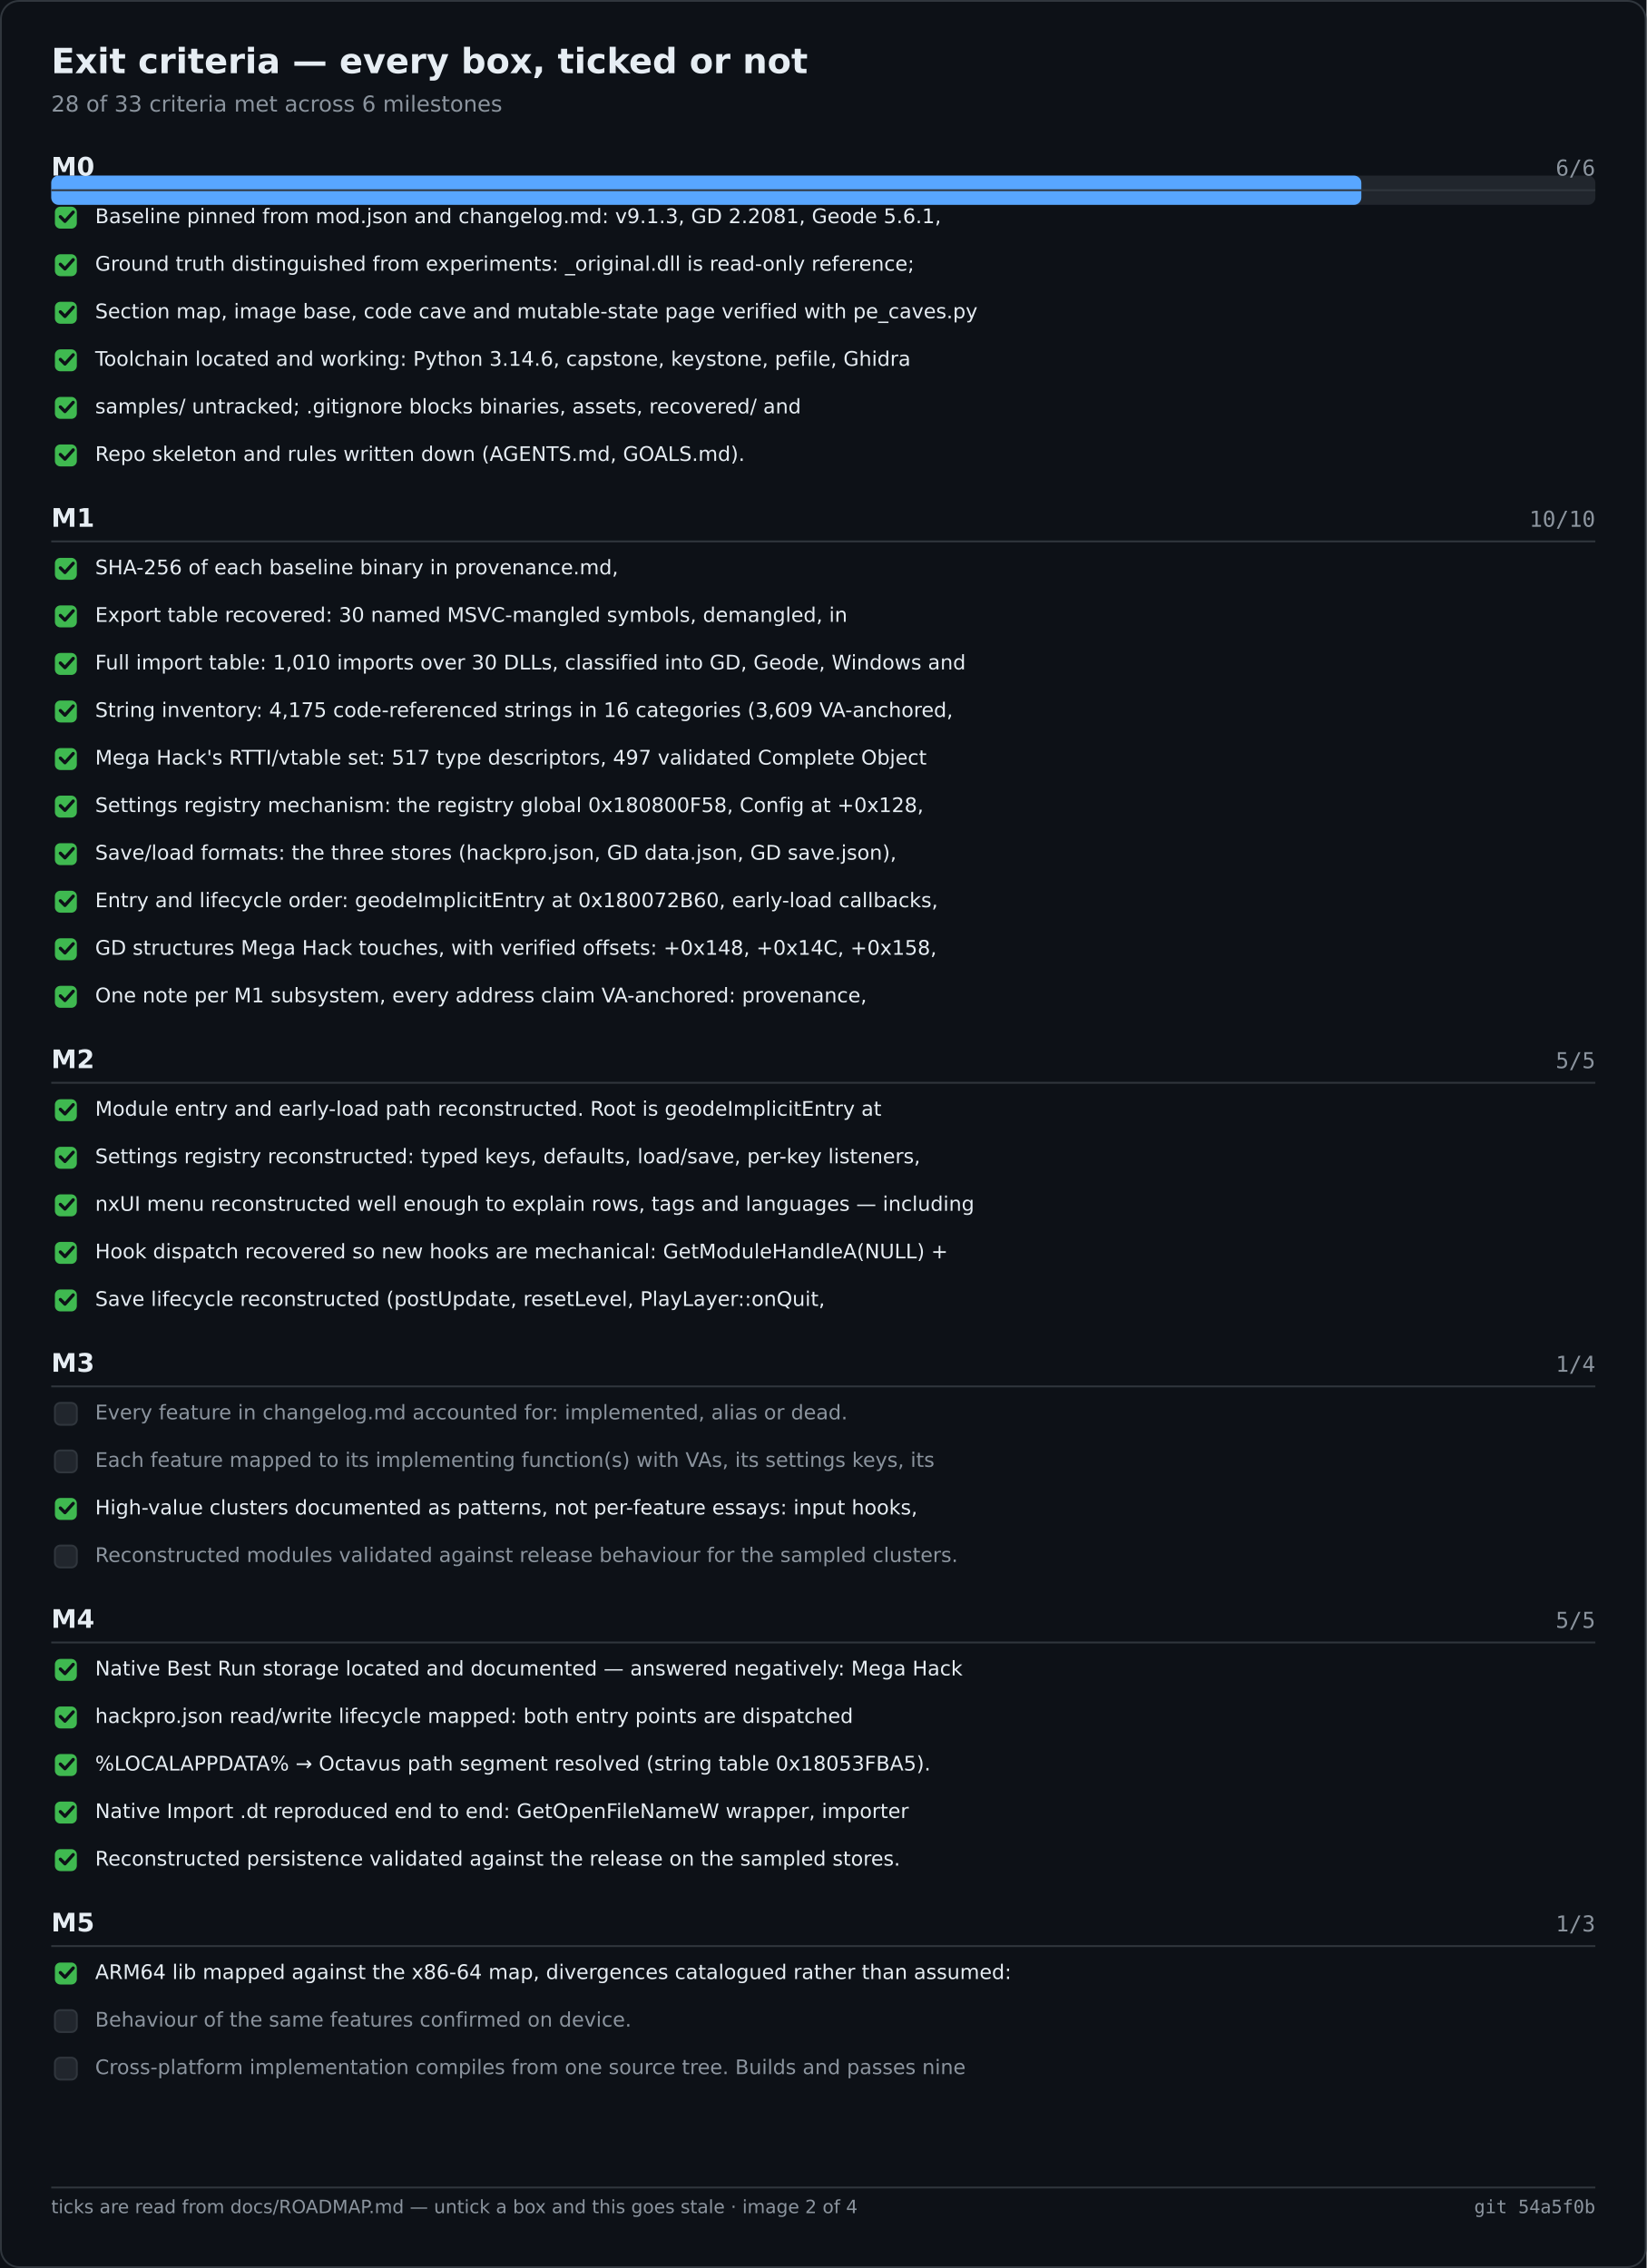
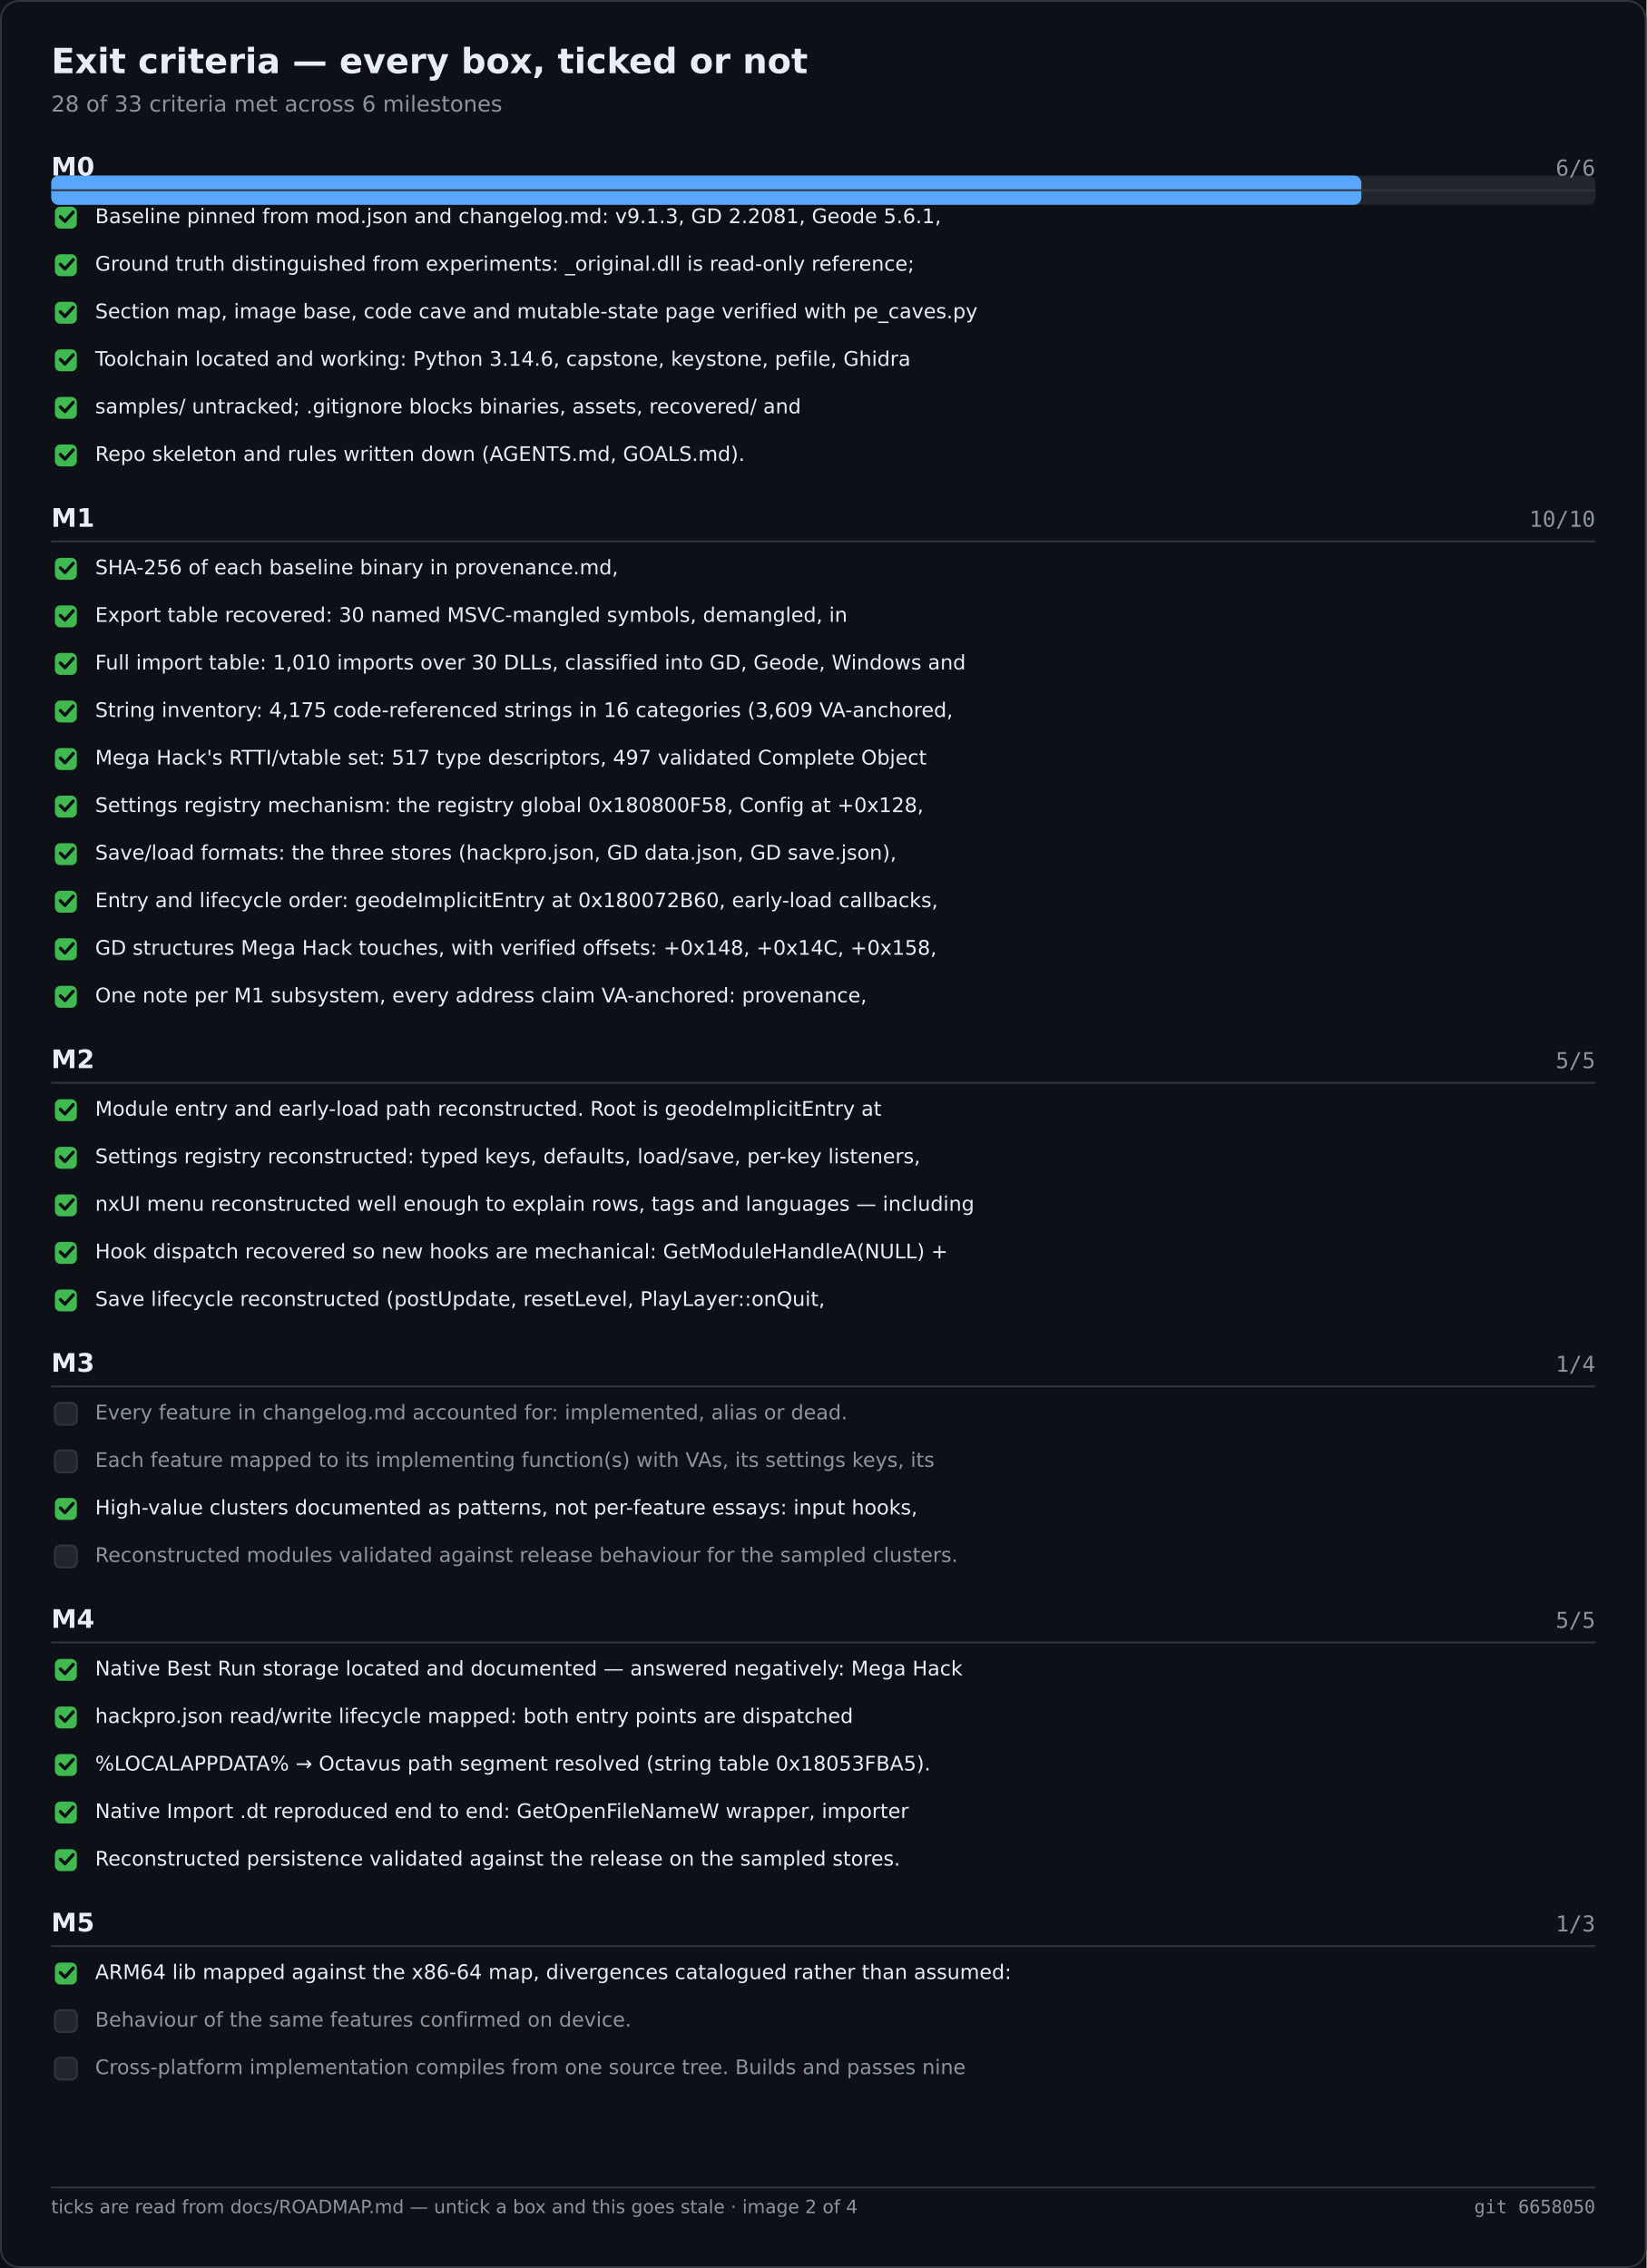
<svg xmlns="http://www.w3.org/2000/svg" width="900" height="1240" viewBox="0 0 900 1240" role="img" aria-label="Exit criteria — every box, ticked or not">
  <rect width="900" height="1240" fill="#0d1117" />
  <rect x="0.5" y="0.5" width="899" height="1239" fill="none" stroke="#30363d" rx="10" />
  <text x="28" y="40" font-family="Segoe UI,DejaVu Sans,Helvetica,sans-serif" font-size="19" font-weight="600" fill="#e6edf3">Exit criteria — every box, ticked or not</text>
  <text x="28" y="61" font-family="Segoe UI,DejaVu Sans,Helvetica,sans-serif" font-size="12" fill="#8b949e">28 of 33 criteria met across 6 milestones</text>
  <rect x="28.0" y="96.0" width="844.0" height="16.0" fill="#21262d" rx="4" />
  <rect x="28.0" y="96.0" width="716.1" height="16.0" fill="#58a6ff" rx="4" />
  <text x="28.0" y="96.0" font-family="Segoe UI,DejaVu Sans,Helvetica,sans-serif" font-size="14" fill="#e6edf3" font-weight="600">M0</text>
  <text x="872.0" y="96.0" font-family="Cascadia Mono,Consolas,DejaVu Sans Mono,monospace" font-size="12" fill="#8b949e" text-anchor="end">6/6</text>
  <text x="28.0" y="288.0" font-family="Segoe UI,DejaVu Sans,Helvetica,sans-serif" font-size="14" fill="#e6edf3" font-weight="600">M1</text>
  <text x="872.0" y="288.0" font-family="Cascadia Mono,Consolas,DejaVu Sans Mono,monospace" font-size="12" fill="#8b949e" text-anchor="end">10/10</text>
  <text x="28.0" y="584.0" font-family="Segoe UI,DejaVu Sans,Helvetica,sans-serif" font-size="14" fill="#e6edf3" font-weight="600">M2</text>
  <text x="872.0" y="584.0" font-family="Cascadia Mono,Consolas,DejaVu Sans Mono,monospace" font-size="12" fill="#8b949e" text-anchor="end">5/5</text>
  <text x="28.0" y="750.0" font-family="Segoe UI,DejaVu Sans,Helvetica,sans-serif" font-size="14" fill="#e6edf3" font-weight="600">M3</text>
  <text x="872.0" y="750.0" font-family="Cascadia Mono,Consolas,DejaVu Sans Mono,monospace" font-size="12" fill="#8b949e" text-anchor="end">1/4</text>
  <text x="28.0" y="890.0" font-family="Segoe UI,DejaVu Sans,Helvetica,sans-serif" font-size="14" fill="#e6edf3" font-weight="600">M4</text>
  <text x="872.0" y="890.0" font-family="Cascadia Mono,Consolas,DejaVu Sans Mono,monospace" font-size="12" fill="#8b949e" text-anchor="end">5/5</text>
  <text x="28.0" y="1056.0" font-family="Segoe UI,DejaVu Sans,Helvetica,sans-serif" font-size="14" fill="#e6edf3" font-weight="600">M5</text>
  <text x="872.0" y="1056.0" font-family="Cascadia Mono,Consolas,DejaVu Sans Mono,monospace" font-size="12" fill="#8b949e" text-anchor="end">1/3</text>
  <line x1="28.0" y1="104.0" x2="872.0" y2="104.0" stroke="#30363d" stroke-width="1" />
  <rect x="30.0" y="113.0" width="12.0" height="12.0" fill="#3fb950" rx="3" />
  <path d="M33 118.5 l2.5 2.5 l4.5 -5" fill="none" stroke="#0d1117" stroke-width="1.8" stroke-linecap="round" stroke-linejoin="round" />
  <text x="52.0" y="122.0" font-family="Segoe UI,DejaVu Sans,Helvetica,sans-serif" font-size="11" fill="#e6edf3">Baseline pinned from mod.json and changelog.md: v9.1.3, GD 2.2081, Geode 5.6.1,</text>
  <rect x="30.0" y="139.0" width="12.0" height="12.0" fill="#3fb950" rx="3" />
  <path d="M33 144.5 l2.5 2.5 l4.5 -5" fill="none" stroke="#0d1117" stroke-width="1.8" stroke-linecap="round" stroke-linejoin="round" />
  <text x="52.0" y="148.0" font-family="Segoe UI,DejaVu Sans,Helvetica,sans-serif" font-size="11" fill="#e6edf3">Ground truth distinguished from experiments: _original.dll is read-only reference;</text>
  <rect x="30.0" y="165.0" width="12.0" height="12.0" fill="#3fb950" rx="3" />
  <path d="M33 170.5 l2.5 2.5 l4.5 -5" fill="none" stroke="#0d1117" stroke-width="1.8" stroke-linecap="round" stroke-linejoin="round" />
  <text x="52.0" y="174.0" font-family="Segoe UI,DejaVu Sans,Helvetica,sans-serif" font-size="11" fill="#e6edf3">Section map, image base, code cave and mutable-state page verified with pe_caves.py</text>
  <rect x="30.0" y="191.0" width="12.0" height="12.0" fill="#3fb950" rx="3" />
  <path d="M33 196.5 l2.5 2.5 l4.5 -5" fill="none" stroke="#0d1117" stroke-width="1.8" stroke-linecap="round" stroke-linejoin="round" />
  <text x="52.0" y="200.0" font-family="Segoe UI,DejaVu Sans,Helvetica,sans-serif" font-size="11" fill="#e6edf3">Toolchain located and working: Python 3.14.6, capstone, keystone, pefile, Ghidra</text>
  <rect x="30.0" y="217.0" width="12.0" height="12.0" fill="#3fb950" rx="3" />
  <path d="M33 222.5 l2.5 2.5 l4.5 -5" fill="none" stroke="#0d1117" stroke-width="1.8" stroke-linecap="round" stroke-linejoin="round" />
  <text x="52.0" y="226.0" font-family="Segoe UI,DejaVu Sans,Helvetica,sans-serif" font-size="11" fill="#e6edf3">samples/ untracked; .gitignore blocks binaries, assets, recovered/ and</text>
  <rect x="30.0" y="243.0" width="12.0" height="12.0" fill="#3fb950" rx="3" />
  <path d="M33 248.5 l2.5 2.5 l4.5 -5" fill="none" stroke="#0d1117" stroke-width="1.8" stroke-linecap="round" stroke-linejoin="round" />
  <text x="52.0" y="252.0" font-family="Segoe UI,DejaVu Sans,Helvetica,sans-serif" font-size="11" fill="#e6edf3">Repo skeleton and rules written down (AGENTS.md, GOALS.md).</text>
  <line x1="28.0" y1="296.0" x2="872.0" y2="296.0" stroke="#30363d" stroke-width="1" />
  <rect x="30.0" y="305.0" width="12.0" height="12.0" fill="#3fb950" rx="3" />
  <path d="M33 310.5 l2.5 2.5 l4.5 -5" fill="none" stroke="#0d1117" stroke-width="1.8" stroke-linecap="round" stroke-linejoin="round" />
  <text x="52.0" y="314.0" font-family="Segoe UI,DejaVu Sans,Helvetica,sans-serif" font-size="11" fill="#e6edf3">SHA-256 of each baseline binary in provenance.md,</text>
  <rect x="30.0" y="331.0" width="12.0" height="12.0" fill="#3fb950" rx="3" />
  <path d="M33 336.5 l2.5 2.5 l4.5 -5" fill="none" stroke="#0d1117" stroke-width="1.8" stroke-linecap="round" stroke-linejoin="round" />
  <text x="52.0" y="340.0" font-family="Segoe UI,DejaVu Sans,Helvetica,sans-serif" font-size="11" fill="#e6edf3">Export table recovered: 30 named MSVC-mangled symbols, demangled, in</text>
  <rect x="30.0" y="357.0" width="12.0" height="12.0" fill="#3fb950" rx="3" />
  <path d="M33 362.5 l2.5 2.5 l4.5 -5" fill="none" stroke="#0d1117" stroke-width="1.8" stroke-linecap="round" stroke-linejoin="round" />
  <text x="52.0" y="366.0" font-family="Segoe UI,DejaVu Sans,Helvetica,sans-serif" font-size="11" fill="#e6edf3">Full import table: 1,010 imports over 30 DLLs, classified into GD, Geode, Windows and</text>
  <rect x="30.0" y="383.0" width="12.0" height="12.0" fill="#3fb950" rx="3" />
  <path d="M33 388.5 l2.5 2.5 l4.5 -5" fill="none" stroke="#0d1117" stroke-width="1.8" stroke-linecap="round" stroke-linejoin="round" />
  <text x="52.0" y="392.0" font-family="Segoe UI,DejaVu Sans,Helvetica,sans-serif" font-size="11" fill="#e6edf3">String inventory: 4,175 code-referenced strings in 16 categories (3,609 VA-anchored,</text>
  <rect x="30.0" y="409.0" width="12.0" height="12.0" fill="#3fb950" rx="3" />
  <path d="M33 414.5 l2.5 2.5 l4.5 -5" fill="none" stroke="#0d1117" stroke-width="1.8" stroke-linecap="round" stroke-linejoin="round" />
  <text x="52.0" y="418.0" font-family="Segoe UI,DejaVu Sans,Helvetica,sans-serif" font-size="11" fill="#e6edf3">Mega Hack's RTTI/vtable set: 517 type descriptors, 497 validated Complete Object</text>
  <rect x="30.0" y="435.0" width="12.0" height="12.0" fill="#3fb950" rx="3" />
  <path d="M33 440.5 l2.5 2.5 l4.5 -5" fill="none" stroke="#0d1117" stroke-width="1.8" stroke-linecap="round" stroke-linejoin="round" />
  <text x="52.0" y="444.0" font-family="Segoe UI,DejaVu Sans,Helvetica,sans-serif" font-size="11" fill="#e6edf3">Settings registry mechanism: the registry global 0x180800F58, Config at +0x128,</text>
  <rect x="30.0" y="461.0" width="12.0" height="12.0" fill="#3fb950" rx="3" />
  <path d="M33 466.5 l2.5 2.5 l4.5 -5" fill="none" stroke="#0d1117" stroke-width="1.8" stroke-linecap="round" stroke-linejoin="round" />
  <text x="52.0" y="470.0" font-family="Segoe UI,DejaVu Sans,Helvetica,sans-serif" font-size="11" fill="#e6edf3">Save/load formats: the three stores (hackpro.json, GD data.json, GD save.json),</text>
  <rect x="30.0" y="487.0" width="12.0" height="12.0" fill="#3fb950" rx="3" />
  <path d="M33 492.5 l2.5 2.5 l4.5 -5" fill="none" stroke="#0d1117" stroke-width="1.8" stroke-linecap="round" stroke-linejoin="round" />
  <text x="52.0" y="496.0" font-family="Segoe UI,DejaVu Sans,Helvetica,sans-serif" font-size="11" fill="#e6edf3">Entry and lifecycle order: geodeImplicitEntry at 0x180072B60, early-load callbacks,</text>
  <rect x="30.0" y="513.0" width="12.0" height="12.0" fill="#3fb950" rx="3" />
  <path d="M33 518.5 l2.5 2.5 l4.5 -5" fill="none" stroke="#0d1117" stroke-width="1.8" stroke-linecap="round" stroke-linejoin="round" />
  <text x="52.0" y="522.0" font-family="Segoe UI,DejaVu Sans,Helvetica,sans-serif" font-size="11" fill="#e6edf3">GD structures Mega Hack touches, with verified offsets: +0x148, +0x14C, +0x158,</text>
  <rect x="30.0" y="539.0" width="12.0" height="12.0" fill="#3fb950" rx="3" />
  <path d="M33 544.5 l2.5 2.5 l4.5 -5" fill="none" stroke="#0d1117" stroke-width="1.8" stroke-linecap="round" stroke-linejoin="round" />
  <text x="52.0" y="548.0" font-family="Segoe UI,DejaVu Sans,Helvetica,sans-serif" font-size="11" fill="#e6edf3">One note per M1 subsystem, every address claim VA-anchored: provenance,</text>
  <line x1="28.0" y1="592.0" x2="872.0" y2="592.0" stroke="#30363d" stroke-width="1" />
  <rect x="30.0" y="601.0" width="12.0" height="12.0" fill="#3fb950" rx="3" />
  <path d="M33 606.5 l2.5 2.5 l4.5 -5" fill="none" stroke="#0d1117" stroke-width="1.8" stroke-linecap="round" stroke-linejoin="round" />
  <text x="52.0" y="610.0" font-family="Segoe UI,DejaVu Sans,Helvetica,sans-serif" font-size="11" fill="#e6edf3">Module entry and early-load path reconstructed. Root is geodeImplicitEntry at</text>
  <rect x="30.0" y="627.0" width="12.0" height="12.0" fill="#3fb950" rx="3" />
  <path d="M33 632.5 l2.5 2.5 l4.5 -5" fill="none" stroke="#0d1117" stroke-width="1.8" stroke-linecap="round" stroke-linejoin="round" />
  <text x="52.0" y="636.0" font-family="Segoe UI,DejaVu Sans,Helvetica,sans-serif" font-size="11" fill="#e6edf3">Settings registry reconstructed: typed keys, defaults, load/save, per-key listeners,</text>
  <rect x="30.0" y="653.0" width="12.0" height="12.0" fill="#3fb950" rx="3" />
  <path d="M33 658.5 l2.5 2.5 l4.5 -5" fill="none" stroke="#0d1117" stroke-width="1.8" stroke-linecap="round" stroke-linejoin="round" />
  <text x="52.0" y="662.0" font-family="Segoe UI,DejaVu Sans,Helvetica,sans-serif" font-size="11" fill="#e6edf3">nxUI menu reconstructed well enough to explain rows, tags and languages — including</text>
  <rect x="30.0" y="679.0" width="12.0" height="12.0" fill="#3fb950" rx="3" />
  <path d="M33 684.5 l2.5 2.5 l4.5 -5" fill="none" stroke="#0d1117" stroke-width="1.8" stroke-linecap="round" stroke-linejoin="round" />
  <text x="52.0" y="688.0" font-family="Segoe UI,DejaVu Sans,Helvetica,sans-serif" font-size="11" fill="#e6edf3">Hook dispatch recovered so new hooks are mechanical: GetModuleHandleA(NULL) +</text>
  <rect x="30.0" y="705.0" width="12.0" height="12.0" fill="#3fb950" rx="3" />
  <path d="M33 710.5 l2.5 2.5 l4.5 -5" fill="none" stroke="#0d1117" stroke-width="1.8" stroke-linecap="round" stroke-linejoin="round" />
  <text x="52.0" y="714.0" font-family="Segoe UI,DejaVu Sans,Helvetica,sans-serif" font-size="11" fill="#e6edf3">Save lifecycle reconstructed (postUpdate, resetLevel, PlayLayer::onQuit,</text>
  <line x1="28.0" y1="758.0" x2="872.0" y2="758.0" stroke="#30363d" stroke-width="1" />
  <rect x="30.0" y="767.0" width="12.0" height="12.0" fill="#21262d" rx="3" stroke="#30363d" stroke-width="1" />
  <text x="52.0" y="776.0" font-family="Segoe UI,DejaVu Sans,Helvetica,sans-serif" font-size="11" fill="#8b949e">Every feature in changelog.md accounted for: implemented, alias or dead.</text>
  <rect x="30.0" y="793.0" width="12.0" height="12.0" fill="#21262d" rx="3" stroke="#30363d" stroke-width="1" />
  <text x="52.0" y="802.0" font-family="Segoe UI,DejaVu Sans,Helvetica,sans-serif" font-size="11" fill="#8b949e">Each feature mapped to its implementing function(s) with VAs, its settings keys, its</text>
  <rect x="30.0" y="819.0" width="12.0" height="12.0" fill="#3fb950" rx="3" />
  <path d="M33 824.5 l2.5 2.5 l4.5 -5" fill="none" stroke="#0d1117" stroke-width="1.8" stroke-linecap="round" stroke-linejoin="round" />
  <text x="52.0" y="828.0" font-family="Segoe UI,DejaVu Sans,Helvetica,sans-serif" font-size="11" fill="#e6edf3">High-value clusters documented as patterns, not per-feature essays: input hooks,</text>
  <rect x="30.0" y="845.0" width="12.0" height="12.0" fill="#21262d" rx="3" stroke="#30363d" stroke-width="1" />
  <text x="52.0" y="854.0" font-family="Segoe UI,DejaVu Sans,Helvetica,sans-serif" font-size="11" fill="#8b949e">Reconstructed modules validated against release behaviour for the sampled clusters.</text>
  <line x1="28.0" y1="898.0" x2="872.0" y2="898.0" stroke="#30363d" stroke-width="1" />
  <rect x="30.0" y="907.0" width="12.0" height="12.0" fill="#3fb950" rx="3" />
  <path d="M33 912.5 l2.5 2.5 l4.5 -5" fill="none" stroke="#0d1117" stroke-width="1.8" stroke-linecap="round" stroke-linejoin="round" />
  <text x="52.0" y="916.0" font-family="Segoe UI,DejaVu Sans,Helvetica,sans-serif" font-size="11" fill="#e6edf3">Native Best Run storage located and documented — answered negatively: Mega Hack</text>
  <rect x="30.0" y="933.0" width="12.0" height="12.0" fill="#3fb950" rx="3" />
  <path d="M33 938.5 l2.5 2.5 l4.5 -5" fill="none" stroke="#0d1117" stroke-width="1.8" stroke-linecap="round" stroke-linejoin="round" />
  <text x="52.0" y="942.0" font-family="Segoe UI,DejaVu Sans,Helvetica,sans-serif" font-size="11" fill="#e6edf3">hackpro.json read/write lifecycle mapped: both entry points are dispatched</text>
  <rect x="30.0" y="959.0" width="12.0" height="12.0" fill="#3fb950" rx="3" />
  <path d="M33 964.5 l2.5 2.5 l4.5 -5" fill="none" stroke="#0d1117" stroke-width="1.8" stroke-linecap="round" stroke-linejoin="round" />
  <text x="52.0" y="968.0" font-family="Segoe UI,DejaVu Sans,Helvetica,sans-serif" font-size="11" fill="#e6edf3">%LOCALAPPDATA% → Octavus path segment resolved (string table 0x18053FBA5).</text>
  <rect x="30.0" y="985.0" width="12.0" height="12.0" fill="#3fb950" rx="3" />
  <path d="M33 990.5 l2.5 2.5 l4.5 -5" fill="none" stroke="#0d1117" stroke-width="1.8" stroke-linecap="round" stroke-linejoin="round" />
  <text x="52.0" y="994.0" font-family="Segoe UI,DejaVu Sans,Helvetica,sans-serif" font-size="11" fill="#e6edf3">Native Import .dt reproduced end to end: GetOpenFileNameW wrapper, importer</text>
  <rect x="30.0" y="1011.0" width="12.0" height="12.0" fill="#3fb950" rx="3" />
  <path d="M33 1016.5 l2.5 2.5 l4.5 -5" fill="none" stroke="#0d1117" stroke-width="1.8" stroke-linecap="round" stroke-linejoin="round" />
  <text x="52.0" y="1020.0" font-family="Segoe UI,DejaVu Sans,Helvetica,sans-serif" font-size="11" fill="#e6edf3">Reconstructed persistence validated against the release on the sampled stores.</text>
  <line x1="28.0" y1="1064.0" x2="872.0" y2="1064.0" stroke="#30363d" stroke-width="1" />
  <rect x="30.0" y="1073.0" width="12.0" height="12.0" fill="#3fb950" rx="3" />
  <path d="M33 1078.5 l2.5 2.5 l4.5 -5" fill="none" stroke="#0d1117" stroke-width="1.8" stroke-linecap="round" stroke-linejoin="round" />
  <text x="52.0" y="1082.0" font-family="Segoe UI,DejaVu Sans,Helvetica,sans-serif" font-size="11" fill="#e6edf3">ARM64 lib mapped against the x86-64 map, divergences catalogued rather than assumed:</text>
  <rect x="30.0" y="1099.0" width="12.0" height="12.0" fill="#21262d" rx="3" stroke="#30363d" stroke-width="1" />
  <text x="52.0" y="1108.0" font-family="Segoe UI,DejaVu Sans,Helvetica,sans-serif" font-size="11" fill="#8b949e">Behaviour of the same features confirmed on device.</text>
  <rect x="30.0" y="1125.0" width="12.0" height="12.0" fill="#21262d" rx="3" stroke="#30363d" stroke-width="1" />
  <text x="52.0" y="1134.0" font-family="Segoe UI,DejaVu Sans,Helvetica,sans-serif" font-size="11" fill="#8b949e">Cross-platform implementation compiles from one source tree. Builds and passes nine</text>
  <line x1="28.0" y1="1196.0" x2="872.0" y2="1196.0" stroke="#30363d" stroke-width="1" />
  <text x="28.0" y="1210.0" font-family="Segoe UI,DejaVu Sans,Helvetica,sans-serif" font-size="10" fill="#8b949e">ticks are read from docs/ROADMAP.md — untick a box and this goes stale · image 2 of 4</text>
-   <text x="872.0" y="1210.0" font-family="Cascadia Mono,Consolas,DejaVu Sans Mono,monospace" font-size="10" fill="#8b949e" text-anchor="end">git 54a5f0b</text>
+   <text x="872.0" y="1210.0" font-family="Cascadia Mono,Consolas,DejaVu Sans Mono,monospace" font-size="10" fill="#8b949e" text-anchor="end">git 6658050</text>
</svg>
